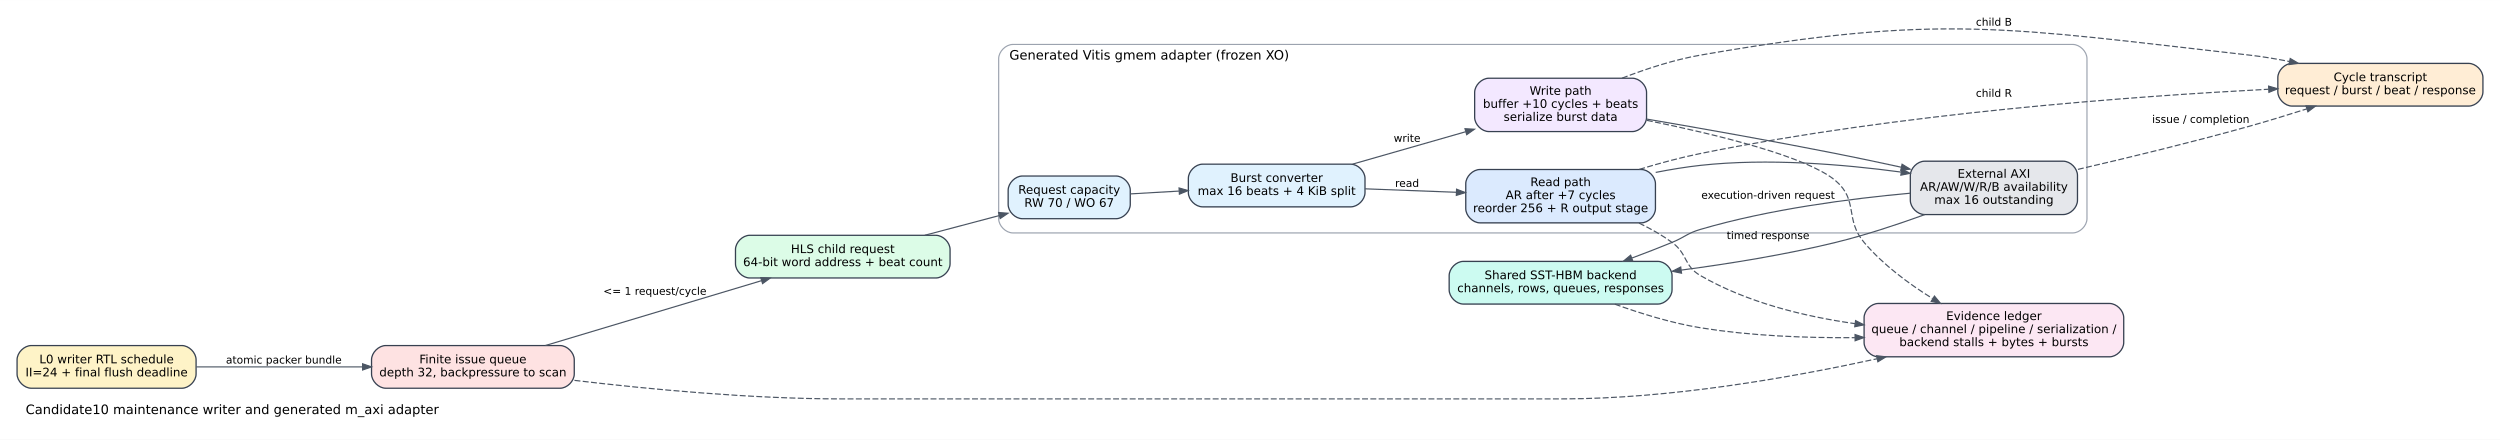
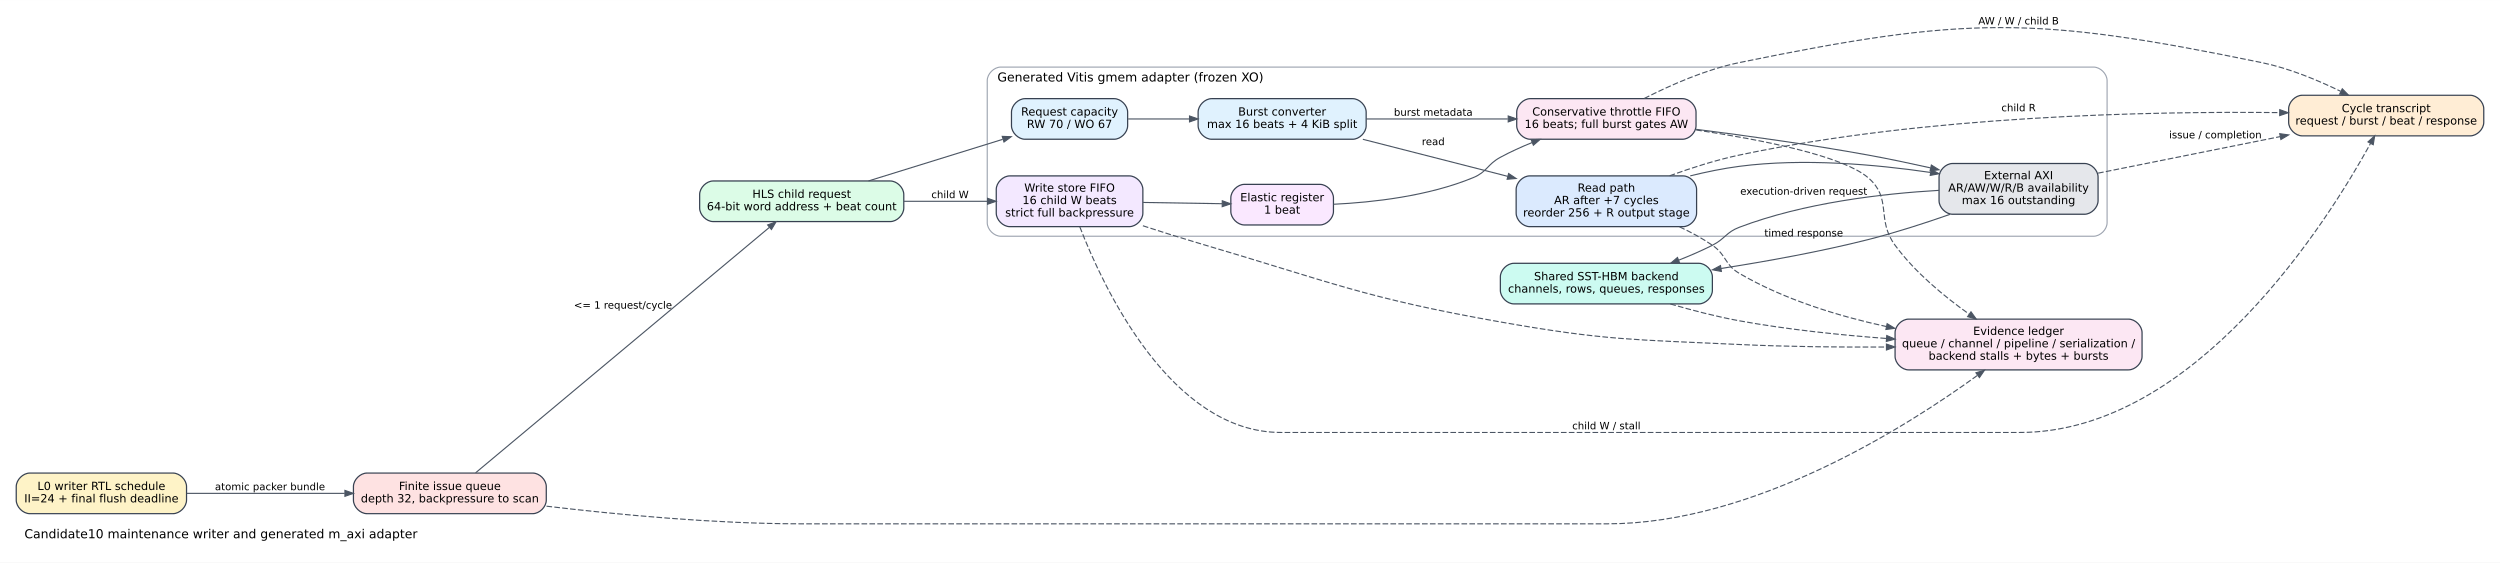
- <svg xmlns="http://www.w3.org/2000/svg" width="2109pt" height="371pt" viewBox="0.00 0.00 2108.80 370.80">
-   <g id="graph0" class="graph" transform="scale(1 1) rotate(0) translate(14.4 356.4)">
-     <polygon fill="white" stroke="transparent" points="-14.4,14.4 -14.4,-356.4 2094.4,-356.4 2094.4,14.4 -14.4,14.4" />
+ <svg xmlns="http://www.w3.org/2000/svg" width="2217pt" height="499pt" viewBox="0.00 0.00 2216.80 498.80">
+   <g id="graph0" class="graph" transform="scale(1 1) rotate(0) translate(14.4 484.4)">
+     <polygon fill="white" stroke="transparent" points="-14.4,14.4 -14.4,-484.4 2202.4,-484.4 2202.4,14.4 -14.4,14.4" />
    <text text-anchor="middle" x="181.5" y="-7.2" font-family="DejaVu Sans" font-size="11.00">Candidate10 maintenance writer and generated m_axi adapter</text>
    <g id="clust1" class="cluster">
-       <path fill="white" stroke="#9ca3af" d="M840,-160C840,-160 1734,-160 1734,-160 1740,-160 1746,-166 1746,-172 1746,-172 1746,-307 1746,-307 1746,-313 1740,-319 1734,-319 1734,-319 840,-319 840,-319 834,-319 828,-313 828,-307 828,-307 828,-172 828,-172 828,-166 834,-160 840,-160" />
-       <text text-anchor="middle" x="955" y="-306.2" font-family="DejaVu Sans" font-size="11.00">Generated Vitis gmem adapter (frozen XO)</text>
+       <path fill="white" stroke="#9ca3af" d="M873,-275C873,-275 1842,-275 1842,-275 1848,-275 1854,-281 1854,-287 1854,-287 1854,-413 1854,-413 1854,-419 1848,-425 1842,-425 1842,-425 873,-425 873,-425 867,-425 861,-419 861,-413 861,-413 861,-287 861,-287 861,-281 867,-275 873,-275" />
+       <text text-anchor="middle" x="988" y="-412.2" font-family="DejaVu Sans" font-size="11.00">Generated Vitis gmem adapter (frozen XO)</text>
    </g>
    <g id="node1" class="node">
      <path fill="#fef3c7" stroke="#374151" stroke-width="1.1" d="M139,-65C139,-65 12,-65 12,-65 6,-65 0,-59 0,-53 0,-53 0,-41 0,-41 0,-35 6,-29 12,-29 12,-29 139,-29 139,-29 145,-29 151,-35 151,-41 151,-41 151,-53 151,-53 151,-59 145,-65 139,-65" />
      <text text-anchor="middle" x="75.5" y="-50" font-family="DejaVu Sans" font-size="10.00">L0 writer RTL schedule</text>
      <text text-anchor="middle" x="75.5" y="-39" font-family="DejaVu Sans" font-size="10.00">II=24 + final flush deadline</text>
    </g>
    <g id="node2" class="node">
      <path fill="#fee2e2" stroke="#374151" stroke-width="1.1" d="M458,-65C458,-65 311,-65 311,-65 305,-65 299,-59 299,-53 299,-53 299,-41 299,-41 299,-35 305,-29 311,-29 311,-29 458,-29 458,-29 464,-29 470,-35 470,-41 470,-41 470,-53 470,-53 470,-59 464,-65 458,-65" />
      <text text-anchor="middle" x="384.5" y="-50" font-family="DejaVu Sans" font-size="10.00">Finite issue queue</text>
      <text text-anchor="middle" x="384.5" y="-39" font-family="DejaVu Sans" font-size="10.00">depth 32, backpressure to scan</text>
    </g>
    <g id="edge1" class="edge">
      <path fill="none" stroke="#4b5563" d="M151.21,-47C193.4,-47 246.5,-47 291.27,-47" />
      <polygon fill="#4b5563" stroke="#4b5563" points="291.46,-49.63 298.96,-47 291.46,-44.38 291.46,-49.63" />
      <text text-anchor="middle" x="225" y="-49.8" font-family="DejaVu Sans" font-size="9.00">atomic packer bundle</text>
    </g>
    <g id="node3" class="node">
-       <path fill="#dcfce7" stroke="#374151" stroke-width="1.1" d="M775,-158C775,-158 618,-158 618,-158 612,-158 606,-152 606,-146 606,-146 606,-134 606,-134 606,-128 612,-122 618,-122 618,-122 775,-122 775,-122 781,-122 787,-128 787,-134 787,-134 787,-146 787,-146 787,-152 781,-158 775,-158" />
-       <text text-anchor="middle" x="696.5" y="-143" font-family="DejaVu Sans" font-size="10.00">HLS child request</text>
-       <text text-anchor="middle" x="696.5" y="-132" font-family="DejaVu Sans" font-size="10.00">64-bit word address + beat count</text>
+       <path fill="#dcfce7" stroke="#374151" stroke-width="1.1" d="M775,-324C775,-324 618,-324 618,-324 612,-324 606,-318 606,-312 606,-312 606,-300 606,-300 606,-294 612,-288 618,-288 618,-288 775,-288 775,-288 781,-288 787,-294 787,-300 787,-300 787,-312 787,-312 787,-318 781,-324 775,-324" />
+       <text text-anchor="middle" x="696.5" y="-309" font-family="DejaVu Sans" font-size="10.00">HLS child request</text>
+       <text text-anchor="middle" x="696.5" y="-298" font-family="DejaVu Sans" font-size="10.00">64-bit word address + beat count</text>
    </g>
    <g id="edge2" class="edge">
-       <path fill="none" stroke="#4b5563" d="M445.64,-65.04C497.96,-80.74 573.71,-103.46 628.08,-119.77" />
-       <polygon fill="#4b5563" stroke="#4b5563" points="627.33,-122.29 635.26,-121.93 628.84,-117.26 627.33,-122.29" />
-       <text text-anchor="middle" x="538" y="-107.8" font-family="DejaVu Sans" font-size="9.00">&lt;= 1 request/cycle</text>
+       <path fill="none" stroke="#4b5563" d="M407.3,-65.21C462.33,-111.19 606.8,-231.9 667.75,-282.81" />
+       <polygon fill="#4b5563" stroke="#4b5563" points="666.29,-285.01 673.73,-287.81 669.65,-280.98 666.29,-285.01" />
+       <text text-anchor="middle" x="538" y="-210.8" font-family="DejaVu Sans" font-size="9.00">&lt;= 1 request/cycle</text>
+     </g>
+     <g id="node13" class="node">
+       <path fill="#fce7f3" stroke="#374151" stroke-width="1.1" d="M1873,-201.5C1873,-201.5 1678,-201.5 1678,-201.5 1672,-201.5 1666,-195.5 1666,-189.5 1666,-189.5 1666,-168.5 1666,-168.5 1666,-162.5 1672,-156.5 1678,-156.5 1678,-156.5 1873,-156.5 1873,-156.5 1879,-156.5 1885,-162.5 1885,-168.5 1885,-168.5 1885,-189.5 1885,-189.5 1885,-195.5 1879,-201.5 1873,-201.5" />
+       <text text-anchor="middle" x="1775.5" y="-187.5" font-family="DejaVu Sans" font-size="10.00">Evidence ledger</text>
+       <text text-anchor="middle" x="1775.5" y="-176.5" font-family="DejaVu Sans" font-size="10.00">queue / channel / pipeline / serialization /</text>
+       <text text-anchor="middle" x="1775.5" y="-165.5" font-family="DejaVu Sans" font-size="10.00">backend stalls + bytes + bursts</text>
+     </g>
+     <g id="edge18" class="edge">
+       <path fill="none" stroke="#4b5563" stroke-dasharray="5,2" d="M470.19,-35.63C532.41,-28.25 619.06,-20 695.5,-20 695.5,-20 695.5,-20 1411,-20 1540.86,-20 1676.59,-106.23 1739.12,-151.69" />
+       <polygon fill="#4b5563" stroke="#4b5563" points="1737.7,-153.9 1745.3,-156.22 1740.8,-149.67 1737.7,-153.9" />
+     </g>
+     <g id="node4" class="node">
+       <path fill="#e0f2fe" stroke="#374151" stroke-width="1.1" d="M973.5,-397C973.5,-397 894.5,-397 894.5,-397 888.5,-397 882.5,-391 882.5,-385 882.5,-385 882.5,-373 882.5,-373 882.5,-367 888.5,-361 894.5,-361 894.5,-361 973.5,-361 973.5,-361 979.5,-361 985.5,-367 985.5,-373 985.5,-373 985.5,-385 985.5,-385 985.5,-391 979.5,-397 973.5,-397" />
+       <text text-anchor="middle" x="934" y="-382" font-family="DejaVu Sans" font-size="10.00">Request capacity</text>
+       <text text-anchor="middle" x="934" y="-371" font-family="DejaVu Sans" font-size="10.00">RW 70 / WO 67</text>
+     </g>
+     <g id="edge3" class="edge">
+       <path fill="none" stroke="#4b5563" d="M755.71,-324.04C791.95,-335.28 838.41,-349.68 874.67,-360.92" />
+       <polygon fill="#4b5563" stroke="#4b5563" points="874.31,-363.55 882.25,-363.27 875.86,-358.54 874.31,-363.55" />
+     </g>
+     <g id="node7" class="node">
+       <path fill="#f3e8ff" stroke="#374151" stroke-width="1.1" d="M987,-328.5C987,-328.5 881,-328.5 881,-328.5 875,-328.5 869,-322.5 869,-316.5 869,-316.5 869,-295.5 869,-295.5 869,-289.5 875,-283.5 881,-283.5 881,-283.5 987,-283.5 987,-283.5 993,-283.5 999,-289.5 999,-295.5 999,-295.5 999,-316.5 999,-316.5 999,-322.5 993,-328.5 987,-328.5" />
+       <text text-anchor="middle" x="934" y="-314.5" font-family="DejaVu Sans" font-size="10.00">Write store FIFO</text>
+       <text text-anchor="middle" x="934" y="-303.5" font-family="DejaVu Sans" font-size="10.00">16 child W beats</text>
+       <text text-anchor="middle" x="934" y="-292.5" font-family="DejaVu Sans" font-size="10.00">strict full backpressure</text>
+     </g>
+     <g id="edge6" class="edge">
+       <path fill="none" stroke="#4b5563" d="M787.2,-306C811.61,-306 837.73,-306 861.01,-306" />
+       <polygon fill="#4b5563" stroke="#4b5563" points="861.3,-308.63 868.8,-306 861.3,-303.38 861.3,-308.63" />
+       <text text-anchor="middle" x="828" y="-308.8" font-family="DejaVu Sans" font-size="9.00">child W</text>
+     </g>
+     <g id="node5" class="node">
+       <path fill="#e0f2fe" stroke="#374151" stroke-width="1.1" d="M1185,-397C1185,-397 1060,-397 1060,-397 1054,-397 1048,-391 1048,-385 1048,-385 1048,-373 1048,-373 1048,-367 1054,-361 1060,-361 1060,-361 1185,-361 1185,-361 1191,-361 1197,-367 1197,-373 1197,-373 1197,-385 1197,-385 1197,-391 1191,-397 1185,-397" />
+       <text text-anchor="middle" x="1122.5" y="-382" font-family="DejaVu Sans" font-size="10.00">Burst converter</text>
+       <text text-anchor="middle" x="1122.5" y="-371" font-family="DejaVu Sans" font-size="10.00">max 16 beats + 4 KiB split</text>
+     </g>
+     <g id="edge4" class="edge">
+       <path fill="none" stroke="#4b5563" d="M985.96,-379C1002.67,-379 1021.67,-379 1040.04,-379" />
+       <polygon fill="#4b5563" stroke="#4b5563" points="1040.37,-381.63 1047.87,-379 1040.37,-376.38 1040.37,-381.63" />
+     </g>
+     <g id="node6" class="node">
+       <path fill="#dbeafe" stroke="#374151" stroke-width="1.1" d="M1478,-328.5C1478,-328.5 1342,-328.5 1342,-328.5 1336,-328.5 1330,-322.5 1330,-316.5 1330,-316.5 1330,-295.5 1330,-295.5 1330,-289.5 1336,-283.5 1342,-283.5 1342,-283.5 1478,-283.5 1478,-283.5 1484,-283.5 1490,-289.5 1490,-295.5 1490,-295.5 1490,-316.5 1490,-316.5 1490,-322.5 1484,-328.5 1478,-328.5" />
+       <text text-anchor="middle" x="1410" y="-314.5" font-family="DejaVu Sans" font-size="10.00">Read path</text>
+       <text text-anchor="middle" x="1410" y="-303.5" font-family="DejaVu Sans" font-size="10.00">AR after +7 cycles</text>
+       <text text-anchor="middle" x="1410" y="-292.5" font-family="DejaVu Sans" font-size="10.00">reorder 256 + R output stage</text>
+     </g>
+     <g id="edge5" class="edge">
+       <path fill="none" stroke="#4b5563" d="M1194.07,-360.96C1232.94,-351.02 1281.49,-338.6 1322.61,-328.09" />
+       <polygon fill="#4b5563" stroke="#4b5563" points="1323.32,-330.62 1329.93,-326.22 1322.02,-325.53 1323.32,-330.62" />
+       <text text-anchor="middle" x="1256.5" y="-355.8" font-family="DejaVu Sans" font-size="9.00">read</text>
+     </g>
+     <g id="node9" class="node">
+       <path fill="#fce7f3" stroke="#374151" stroke-width="1.1" d="M1477.5,-397C1477.5,-397 1342.5,-397 1342.5,-397 1336.5,-397 1330.5,-391 1330.5,-385 1330.5,-385 1330.5,-373 1330.5,-373 1330.5,-367 1336.5,-361 1342.5,-361 1342.5,-361 1477.5,-361 1477.5,-361 1483.5,-361 1489.5,-367 1489.5,-373 1489.5,-373 1489.5,-385 1489.5,-385 1489.5,-391 1483.5,-397 1477.5,-397" />
+       <text text-anchor="middle" x="1410" y="-382" font-family="DejaVu Sans" font-size="10.00">Conservative throttle FIFO</text>
+       <text text-anchor="middle" x="1410" y="-371" font-family="DejaVu Sans" font-size="10.00">16 beats; full burst gates AW</text>
+     </g>
+     <g id="edge7" class="edge">
+       <path fill="none" stroke="#4b5563" d="M1197.02,-379C1235.36,-379 1282.48,-379 1322.56,-379" />
+       <polygon fill="#4b5563" stroke="#4b5563" points="1322.97,-381.63 1330.47,-379 1322.97,-376.38 1322.97,-381.63" />
+       <text text-anchor="middle" x="1256.5" y="-381.8" font-family="DejaVu Sans" font-size="9.00">burst metadata</text>
+     </g>
+     <g id="node10" class="node">
+       <path fill="#e5e7eb" stroke="#374151" stroke-width="1.1" d="M1834,-339.5C1834,-339.5 1717,-339.5 1717,-339.5 1711,-339.5 1705,-333.5 1705,-327.5 1705,-327.5 1705,-306.5 1705,-306.5 1705,-300.5 1711,-294.5 1717,-294.5 1717,-294.5 1834,-294.5 1834,-294.5 1840,-294.5 1846,-300.5 1846,-306.5 1846,-306.5 1846,-327.5 1846,-327.5 1846,-333.5 1840,-339.5 1834,-339.5" />
+       <text text-anchor="middle" x="1775.5" y="-325.5" font-family="DejaVu Sans" font-size="10.00">External AXI</text>
+       <text text-anchor="middle" x="1775.5" y="-314.5" font-family="DejaVu Sans" font-size="10.00">AR/AW/W/R/B availability</text>
+       <text text-anchor="middle" x="1775.5" y="-303.5" font-family="DejaVu Sans" font-size="10.00">max 16 outstanding</text>
+     </g>
+     <g id="edge10" class="edge">
+       <path fill="none" stroke="#4b5563" d="M1484.38,-328.54C1498.71,-332.06 1513.73,-335.14 1528,-337 1584.48,-344.36 1648.61,-338.72 1697.3,-331.58" />
+       <polygon fill="#4b5563" stroke="#4b5563" points="1697.96,-334.13 1704.98,-330.42 1697.17,-328.94 1697.96,-334.13" />
+     </g>
+     <g id="node12" class="node">
+       <path fill="#ffedd5" stroke="#374151" stroke-width="1.1" d="M2176,-400C2176,-400 2027,-400 2027,-400 2021,-400 2015,-394 2015,-388 2015,-388 2015,-376 2015,-376 2015,-370 2021,-364 2027,-364 2027,-364 2176,-364 2176,-364 2182,-364 2188,-370 2188,-376 2188,-376 2188,-388 2188,-388 2188,-394 2182,-400 2176,-400" />
+       <text text-anchor="middle" x="2101.5" y="-385" font-family="DejaVu Sans" font-size="10.00">Cycle transcript</text>
+       <text text-anchor="middle" x="2101.5" y="-374" font-family="DejaVu Sans" font-size="10.00">request / burst / beat / response</text>
+     </g>
+     <g id="edge15" class="edge">
+       <path fill="none" stroke="#4b5563" stroke-dasharray="5,2" d="M1466.1,-328.6C1485.38,-335.62 1507.36,-342.65 1528,-347 1693.97,-382 1892.53,-385.92 2006.84,-384.62" />
+       <polygon fill="#4b5563" stroke="#4b5563" points="2007.12,-387.24 2014.58,-384.52 2007.05,-381.99 2007.12,-387.24" />
+       <text text-anchor="middle" x="1775.5" y="-385.8" font-family="DejaVu Sans" font-size="9.00">child R</text>
+     </g>
+     <g id="edge19" class="edge">
+       <path fill="none" stroke="#4b5563" stroke-dasharray="5,2" d="M1474.86,-283.34C1484.98,-278.6 1495.05,-273.14 1504,-267 1516.7,-258.28 1514.7,-249.76 1528,-242 1567.5,-218.96 1615.35,-204.26 1658.35,-194.91" />
+       <polygon fill="#4b5563" stroke="#4b5563" points="1658.97,-197.46 1665.76,-193.34 1657.88,-192.33 1658.97,-197.46" />
+     </g>
+     <g id="node8" class="node">
+       <path fill="#fae8ff" stroke="#374151" stroke-width="1.1" d="M1156,-321C1156,-321 1089,-321 1089,-321 1083,-321 1077,-315 1077,-309 1077,-309 1077,-297 1077,-297 1077,-291 1083,-285 1089,-285 1089,-285 1156,-285 1156,-285 1162,-285 1168,-291 1168,-297 1168,-297 1168,-309 1168,-309 1168,-315 1162,-321 1156,-321" />
+       <text text-anchor="middle" x="1122.5" y="-306" font-family="DejaVu Sans" font-size="10.00">Elastic register</text>
+       <text text-anchor="middle" x="1122.5" y="-295" font-family="DejaVu Sans" font-size="10.00">1 beat</text>
+     </g>
+     <g id="edge8" class="edge">
+       <path fill="none" stroke="#4b5563" d="M999.18,-304.97C1022.09,-304.6 1047.59,-304.19 1069.36,-303.84" />
+       <polygon fill="#4b5563" stroke="#4b5563" points="1069.43,-306.46 1076.89,-303.72 1069.35,-301.21 1069.43,-306.46" />
+     </g>
+     <g id="edge16" class="edge">
+       <path fill="none" stroke="#4b5563" stroke-dasharray="5,2" d="M943.11,-283.28C963.79,-229.9 1023.83,-101 1121.5,-101 1121.5,-101 1121.5,-101 1776.5,-101 1932.35,-101 2049.94,-288.85 2087.65,-357.37" />
+       <polygon fill="#4b5563" stroke="#4b5563" points="2085.36,-358.66 2091.25,-363.99 2089.98,-356.15 2085.36,-358.66" />
+       <text text-anchor="middle" x="1410" y="-103.8" font-family="DejaVu Sans" font-size="9.00">child W / stall</text>
+     </g>
+     <g id="edge20" class="edge">
+       <path fill="none" stroke="#4b5563" stroke-dasharray="5,2" d="M999.03,-284.28C1014.97,-279.09 1032.06,-273.69 1048,-269 1166.11,-234.27 1194.77,-220.41 1316,-199 1409.2,-182.54 1433.46,-183.45 1528,-179 1570.46,-177 1617.07,-176.55 1658.23,-176.75" />
+       <polygon fill="#4b5563" stroke="#4b5563" points="1658.33,-179.38 1665.85,-176.8 1658.36,-174.13 1658.33,-179.38" />
+     </g>
+     <g id="edge9" class="edge">
+       <path fill="none" stroke="#4b5563" d="M1168.02,-303.35C1202.94,-305.01 1252.14,-310.5 1292,-327 1304.32,-332.1 1304.28,-338.64 1316,-345 1324.88,-349.81 1334.58,-354.21 1344.25,-358.13" />
+       <polygon fill="#4b5563" stroke="#4b5563" points="1343.34,-360.59 1351.28,-360.89 1345.27,-355.7 1343.34,-360.59" />
+     </g>
+     <g id="edge11" class="edge">
+       <path fill="none" stroke="#4b5563" d="M1489.58,-369.8C1534.39,-364.13 1591.51,-356.2 1642,-347 1659.97,-343.73 1679.19,-339.69 1697.26,-335.65" />
+       <polygon fill="#4b5563" stroke="#4b5563" points="1698.19,-338.13 1704.93,-333.92 1697.04,-333.01 1698.19,-338.13" />
+     </g>
+     <g id="edge17" class="edge">
+       <path fill="none" stroke="#4b5563" stroke-dasharray="5,2" d="M1443.62,-397.18C1466.47,-408.83 1498.14,-422.89 1528,-429 1729.6,-470.27 1789.44,-470.43 1991,-429 2015.29,-424.01 2040.84,-413.39 2061.14,-403.5" />
+       <polygon fill="#4b5563" stroke="#4b5563" points="2062.55,-405.73 2068.1,-400.05 2060.21,-401.03 2062.55,-405.73" />
+       <text text-anchor="middle" x="1775.5" y="-462.8" font-family="DejaVu Sans" font-size="9.00">AW / W / child B</text>
+     </g>
+     <g id="edge21" class="edge">
+       <path fill="none" stroke="#4b5563" stroke-dasharray="5,2" d="M1489.65,-369.23C1547.24,-360.64 1619.16,-346.47 1642,-327 1663.86,-308.37 1648.97,-290.12 1666,-267 1683.74,-242.92 1709.57,-221.62 1731.57,-206" />
+       <polygon fill="#4b5563" stroke="#4b5563" points="1733.32,-207.99 1737.97,-201.55 1730.31,-203.68 1733.32,-207.99" />
    </g>
    <g id="node11" class="node">
-       <path fill="#fce7f3" stroke="#374151" stroke-width="1.1" d="M1765,-100.5C1765,-100.5 1570,-100.5 1570,-100.5 1564,-100.5 1558,-94.5 1558,-88.5 1558,-88.5 1558,-67.5 1558,-67.5 1558,-61.5 1564,-55.5 1570,-55.5 1570,-55.5 1765,-55.5 1765,-55.5 1771,-55.5 1777,-61.5 1777,-67.5 1777,-67.5 1777,-88.5 1777,-88.5 1777,-94.5 1771,-100.5 1765,-100.5" />
-       <text text-anchor="middle" x="1667.5" y="-86.5" font-family="DejaVu Sans" font-size="10.00">Evidence ledger</text>
-       <text text-anchor="middle" x="1667.5" y="-75.5" font-family="DejaVu Sans" font-size="10.00">queue / channel / pipeline / serialization /</text>
-       <text text-anchor="middle" x="1667.5" y="-64.5" font-family="DejaVu Sans" font-size="10.00">backend stalls + bytes + bursts</text>
+       <path fill="#ccfbf1" stroke="#374151" stroke-width="1.1" d="M1492,-251C1492,-251 1328,-251 1328,-251 1322,-251 1316,-245 1316,-239 1316,-239 1316,-227 1316,-227 1316,-221 1322,-215 1328,-215 1328,-215 1492,-215 1492,-215 1498,-215 1504,-221 1504,-227 1504,-227 1504,-239 1504,-239 1504,-245 1498,-251 1492,-251" />
+       <text text-anchor="middle" x="1410" y="-236" font-family="DejaVu Sans" font-size="10.00">Shared SST-HBM backend</text>
+       <text text-anchor="middle" x="1410" y="-225" font-family="DejaVu Sans" font-size="10.00">channels, rows, queues, responses</text>
+     </g>
+     <g id="edge12" class="edge">
+       <path fill="none" stroke="#4b5563" d="M1704.98,-315.69C1654.44,-312.78 1585.16,-304.68 1528,-283 1516.01,-278.45 1515.43,-272.8 1504,-267 1494.53,-262.2 1484.22,-257.74 1474.02,-253.73" />
+       <polygon fill="#4b5563" stroke="#4b5563" points="1474.94,-251.27 1466.99,-251.03 1473.05,-256.17 1474.94,-251.27" />
+       <text text-anchor="middle" x="1585" y="-311.8" font-family="DejaVu Sans" font-size="9.00">execution-driven request</text>
    </g>
    <g id="edge14" class="edge">
-       <path fill="none" stroke="#4b5563" stroke-dasharray="5,2" d="M470.19,-35.63C532.41,-28.25 619.06,-20 695.5,-20 695.5,-20 695.5,-20 1303,-20 1393.98,-20 1496.18,-37.94 1568.99,-53.86" />
-       <polygon fill="#4b5563" stroke="#4b5563" points="1568.5,-56.44 1576.39,-55.49 1569.63,-51.31 1568.5,-56.44" />
-     </g>
-     <g id="node4" class="node">
-       <path fill="#e0f2fe" stroke="#374151" stroke-width="1.1" d="M927,-208C927,-208 848,-208 848,-208 842,-208 836,-202 836,-196 836,-196 836,-184 836,-184 836,-178 842,-172 848,-172 848,-172 927,-172 927,-172 933,-172 939,-178 939,-184 939,-184 939,-196 939,-196 939,-202 933,-208 927,-208" />
-       <text text-anchor="middle" x="887.5" y="-193" font-family="DejaVu Sans" font-size="10.00">Request capacity</text>
-       <text text-anchor="middle" x="887.5" y="-182" font-family="DejaVu Sans" font-size="10.00">RW 70 / WO 67</text>
-     </g>
-     <g id="edge3" class="edge">
-       <path fill="none" stroke="#4b5563" d="M765.73,-158.05C786.27,-163.48 808.6,-169.39 828.41,-174.63" />
-       <polygon fill="#4b5563" stroke="#4b5563" points="827.95,-177.22 835.87,-176.61 829.29,-172.15 827.95,-177.22" />
-     </g>
-     <g id="node5" class="node">
-       <path fill="#e0f2fe" stroke="#374151" stroke-width="1.1" d="M1125,-218C1125,-218 1000,-218 1000,-218 994,-218 988,-212 988,-206 988,-206 988,-194 988,-194 988,-188 994,-182 1000,-182 1000,-182 1125,-182 1125,-182 1131,-182 1137,-188 1137,-194 1137,-194 1137,-206 1137,-206 1137,-212 1131,-218 1125,-218" />
-       <text text-anchor="middle" x="1062.5" y="-203" font-family="DejaVu Sans" font-size="10.00">Burst converter</text>
-       <text text-anchor="middle" x="1062.5" y="-192" font-family="DejaVu Sans" font-size="10.00">max 16 beats + 4 KiB split</text>
-     </g>
-     <g id="edge4" class="edge">
-       <path fill="none" stroke="#4b5563" d="M939,-192.92C951.88,-193.66 966.05,-194.48 980.04,-195.29" />
-       <polygon fill="#4b5563" stroke="#4b5563" points="980.15,-197.93 987.79,-195.74 980.45,-192.69 980.15,-197.93" />
-     </g>
-     <g id="node6" class="node">
-       <path fill="#dbeafe" stroke="#374151" stroke-width="1.1" d="M1370,-213.5C1370,-213.5 1234,-213.5 1234,-213.5 1228,-213.5 1222,-207.5 1222,-201.5 1222,-201.5 1222,-180.5 1222,-180.5 1222,-174.5 1228,-168.5 1234,-168.5 1234,-168.5 1370,-168.5 1370,-168.5 1376,-168.5 1382,-174.5 1382,-180.5 1382,-180.5 1382,-201.5 1382,-201.5 1382,-207.5 1376,-213.5 1370,-213.5" />
-       <text text-anchor="middle" x="1302" y="-199.5" font-family="DejaVu Sans" font-size="10.00">Read path</text>
-       <text text-anchor="middle" x="1302" y="-188.5" font-family="DejaVu Sans" font-size="10.00">AR after +7 cycles</text>
-       <text text-anchor="middle" x="1302" y="-177.5" font-family="DejaVu Sans" font-size="10.00">reorder 256 + R output stage</text>
-     </g>
-     <g id="edge5" class="edge">
-       <path fill="none" stroke="#4b5563" d="M1137.02,-197.21C1161.34,-196.29 1188.64,-195.26 1213.88,-194.3" />
-       <polygon fill="#4b5563" stroke="#4b5563" points="1214.25,-196.91 1221.64,-194.01 1214.05,-191.67 1214.25,-196.91" />
-       <text text-anchor="middle" x="1172.5" y="-198.8" font-family="DejaVu Sans" font-size="9.00">read</text>
-     </g>
-     <g id="node7" class="node">
-       <path fill="#f3e8ff" stroke="#374151" stroke-width="1.1" d="M1362.5,-290.5C1362.5,-290.5 1241.5,-290.5 1241.5,-290.5 1235.5,-290.5 1229.5,-284.5 1229.5,-278.5 1229.5,-278.5 1229.5,-257.5 1229.5,-257.5 1229.5,-251.5 1235.5,-245.5 1241.5,-245.5 1241.5,-245.5 1362.5,-245.5 1362.5,-245.5 1368.5,-245.5 1374.5,-251.5 1374.5,-257.5 1374.5,-257.5 1374.5,-278.5 1374.5,-278.5 1374.5,-284.5 1368.5,-290.5 1362.5,-290.5" />
-       <text text-anchor="middle" x="1302" y="-276.5" font-family="DejaVu Sans" font-size="10.00">Write path</text>
-       <text text-anchor="middle" x="1302" y="-265.5" font-family="DejaVu Sans" font-size="10.00">buffer +10 cycles + beats</text>
-       <text text-anchor="middle" x="1302" y="-254.5" font-family="DejaVu Sans" font-size="10.00">serialize burst data</text>
-     </g>
-     <g id="edge6" class="edge">
-       <path fill="none" stroke="#4b5563" d="M1126.52,-218.04C1155.78,-226.42 1190.88,-236.47 1221.9,-245.35" />
-       <polygon fill="#4b5563" stroke="#4b5563" points="1221.35,-247.92 1229.28,-247.47 1222.79,-242.88 1221.35,-247.92" />
-       <text text-anchor="middle" x="1172.5" y="-236.8" font-family="DejaVu Sans" font-size="9.00">write</text>
-     </g>
-     <g id="node8" class="node">
-       <path fill="#e5e7eb" stroke="#374151" stroke-width="1.1" d="M1726,-220.5C1726,-220.5 1609,-220.5 1609,-220.5 1603,-220.5 1597,-214.5 1597,-208.5 1597,-208.5 1597,-187.5 1597,-187.5 1597,-181.5 1603,-175.5 1609,-175.5 1609,-175.5 1726,-175.5 1726,-175.5 1732,-175.5 1738,-181.5 1738,-187.5 1738,-187.5 1738,-208.5 1738,-208.5 1738,-214.5 1732,-220.5 1726,-220.5" />
-       <text text-anchor="middle" x="1667.5" y="-206.5" font-family="DejaVu Sans" font-size="10.00">External AXI</text>
-       <text text-anchor="middle" x="1667.5" y="-195.5" font-family="DejaVu Sans" font-size="10.00">AR/AW/W/R/B availability</text>
-       <text text-anchor="middle" x="1667.5" y="-184.5" font-family="DejaVu Sans" font-size="10.00">max 16 outstanding</text>
-     </g>
-     <g id="edge7" class="edge">
-       <path fill="none" stroke="#4b5563" d="M1382.22,-211.05C1394.79,-213.52 1407.69,-215.65 1420,-217 1476.5,-223.2 1540.5,-217.9 1589.12,-211.34" />
-       <polygon fill="#4b5563" stroke="#4b5563" points="1589.72,-213.91 1596.79,-210.28 1589,-208.71 1589.72,-213.91" />
-     </g>
-     <g id="node10" class="node">
-       <path fill="#ffedd5" stroke="#374151" stroke-width="1.1" d="M2068,-303C2068,-303 1919,-303 1919,-303 1913,-303 1907,-297 1907,-291 1907,-291 1907,-279 1907,-279 1907,-273 1913,-267 1919,-267 1919,-267 2068,-267 2068,-267 2074,-267 2080,-273 2080,-279 2080,-279 2080,-291 2080,-291 2080,-297 2074,-303 2068,-303" />
-       <text text-anchor="middle" x="1993.5" y="-288" font-family="DejaVu Sans" font-size="10.00">Cycle transcript</text>
-       <text text-anchor="middle" x="1993.5" y="-277" font-family="DejaVu Sans" font-size="10.00">request / burst / beat / response</text>
-     </g>
-     <g id="edge12" class="edge">
-       <path fill="none" stroke="#4b5563" stroke-dasharray="5,2" d="M1368.31,-213.59C1385,-218.67 1403.02,-223.56 1420,-227 1586.78,-260.76 1785.08,-275.27 1899.11,-281.2" />
-       <polygon fill="#4b5563" stroke="#4b5563" points="1899.22,-283.84 1906.84,-281.6 1899.48,-278.59 1899.22,-283.84" />
-       <text text-anchor="middle" x="1667.5" y="-274.8" font-family="DejaVu Sans" font-size="9.00">child R</text>
-     </g>
-     <g id="edge15" class="edge">
-       <path fill="none" stroke="#4b5563" stroke-dasharray="5,2" d="M1368.14,-168.3C1377.89,-163.61 1387.51,-158.19 1396,-152 1409.25,-142.35 1405.8,-132.19 1420,-124 1459.21,-101.38 1507.24,-89.54 1550.45,-83.46" />
-       <polygon fill="#4b5563" stroke="#4b5563" points="1550.81,-86.06 1557.9,-82.47 1550.11,-80.86 1550.81,-86.06" />
-     </g>
-     <g id="edge8" class="edge">
-       <path fill="none" stroke="#4b5563" d="M1374.68,-256.03C1420.36,-248.22 1480.76,-237.55 1534,-227 1551.89,-223.46 1571.08,-219.4 1589.14,-215.47" />
-       <polygon fill="#4b5563" stroke="#4b5563" points="1590.04,-217.96 1596.81,-213.8 1588.92,-212.83 1590.04,-217.96" />
+       <path fill="none" stroke="#4b5563" stroke-dasharray="5,2" d="M1846.01,-330.94C1893.15,-340.4 1956,-353.01 2007.45,-363.33" />
+       <polygon fill="#4b5563" stroke="#4b5563" points="2007.09,-365.94 2014.96,-364.84 2008.12,-360.79 2007.09,-365.94" />
+       <text text-anchor="middle" x="1950" y="-361.8" font-family="DejaVu Sans" font-size="9.00">issue / completion</text>
    </g>
    <g id="edge13" class="edge">
-       <path fill="none" stroke="#4b5563" stroke-dasharray="5,2" d="M1353.8,-290.54C1373.98,-298.35 1397.67,-306.11 1420,-310 1622.73,-345.29 1678.52,-333.05 1883,-310 1894.05,-308.75 1905.6,-306.82 1916.9,-304.58" />
-       <polygon fill="#4b5563" stroke="#4b5563" points="1917.46,-307.14 1924.27,-303.06 1916.4,-302 1917.46,-307.14" />
-       <text text-anchor="middle" x="1667.5" y="-334.8" font-family="DejaVu Sans" font-size="9.00">child B</text>
+       <path fill="none" stroke="#4b5563" d="M1511.69,-246.41C1552.45,-252.77 1599.77,-261.34 1642,-272 1666.14,-278.1 1692.19,-286.52 1714.76,-294.44" />
+       <polygon fill="#4b5563" stroke="#4b5563" points="1511.97,-243.8 1504.16,-245.25 1511.17,-248.99 1511.97,-243.8" />
+       <text text-anchor="middle" x="1585" y="-274.8" font-family="DejaVu Sans" font-size="9.00">timed response</text>
    </g>
-     <g id="edge16" class="edge">
-       <path fill="none" stroke="#4b5563" stroke-dasharray="5,2" d="M1374.75,-254.98C1433.23,-243.14 1509.94,-224.45 1534,-204 1553.4,-187.52 1541.56,-171.43 1558,-152 1573.95,-133.16 1595.81,-117.02 1615.73,-104.66" />
-       <polygon fill="#4b5563" stroke="#4b5563" points="1617.35,-106.75 1622.4,-100.62 1614.63,-102.26 1617.35,-106.75" />
-     </g>
-     <g id="node9" class="node">
-       <path fill="#ccfbf1" stroke="#374151" stroke-width="1.1" d="M1384,-136C1384,-136 1220,-136 1220,-136 1214,-136 1208,-130 1208,-124 1208,-124 1208,-112 1208,-112 1208,-106 1214,-100 1220,-100 1220,-100 1384,-100 1384,-100 1390,-100 1396,-106 1396,-112 1396,-112 1396,-124 1396,-124 1396,-130 1390,-136 1384,-136" />
-       <text text-anchor="middle" x="1302" y="-121" font-family="DejaVu Sans" font-size="10.00">Shared SST-HBM backend</text>
-       <text text-anchor="middle" x="1302" y="-110" font-family="DejaVu Sans" font-size="10.00">channels, rows, queues, responses</text>
-     </g>
-     <g id="edge9" class="edge">
-       <path fill="none" stroke="#4b5563" d="M1596.83,-193.5C1546.83,-188.97 1478.27,-180.1 1420,-163 1408.74,-159.7 1406.85,-156.46 1396,-152 1385.17,-147.55 1373.53,-143.06 1362.27,-138.87" />
-       <polygon fill="#4b5563" stroke="#4b5563" points="1362.88,-136.3 1354.93,-136.16 1361.06,-141.22 1362.88,-136.3" />
-       <text text-anchor="middle" x="1477" y="-188.8" font-family="DejaVu Sans" font-size="9.00">execution-driven request</text>
-     </g>
-     <g id="edge11" class="edge">
-       <path fill="none" stroke="#4b5563" stroke-dasharray="5,2" d="M1738.38,-213.61C1780.47,-223.34 1835.04,-236.54 1883,-250 1898.83,-254.44 1915.81,-259.65 1931.56,-264.67" />
-       <polygon fill="#4b5563" stroke="#4b5563" points="1930.76,-267.17 1938.71,-266.96 1932.37,-262.17 1930.76,-267.17" />
-       <text text-anchor="middle" x="1842" y="-252.8" font-family="DejaVu Sans" font-size="9.00">issue / completion</text>
-     </g>
-     <g id="edge10" class="edge">
-       <path fill="none" stroke="#4b5563" d="M1403.76,-128.65C1444.53,-134.04 1491.84,-141.68 1534,-152 1559.07,-158.14 1586.1,-167.08 1609.16,-175.45" />
-       <polygon fill="#4b5563" stroke="#4b5563" points="1404,-126.03 1396.22,-127.67 1403.32,-131.24 1404,-126.03" />
-       <text text-anchor="middle" x="1477" y="-154.8" font-family="DejaVu Sans" font-size="9.00">timed response</text>
-     </g>
-     <g id="edge17" class="edge">
-       <path fill="none" stroke="#4b5563" stroke-dasharray="5,2" d="M1347.76,-99.9C1369.23,-92.15 1395.55,-83.97 1420,-80 1462.15,-73.15 1508.9,-71.34 1550.25,-71.67" />
-       <polygon fill="#4b5563" stroke="#4b5563" points="1550.38,-74.3 1557.91,-71.76 1550.44,-69.05 1550.38,-74.3" />
+     <g id="edge22" class="edge">
+       <path fill="none" stroke="#4b5563" stroke-dasharray="5,2" d="M1466.73,-214.95C1485.96,-209.35 1507.75,-203.68 1528,-200 1570.17,-192.33 1616.92,-187.45 1658.27,-184.35" />
+       <polygon fill="#4b5563" stroke="#4b5563" points="1658.63,-186.95 1665.92,-183.79 1658.25,-181.72 1658.63,-186.95" />
    </g>
  </g>
</svg>
